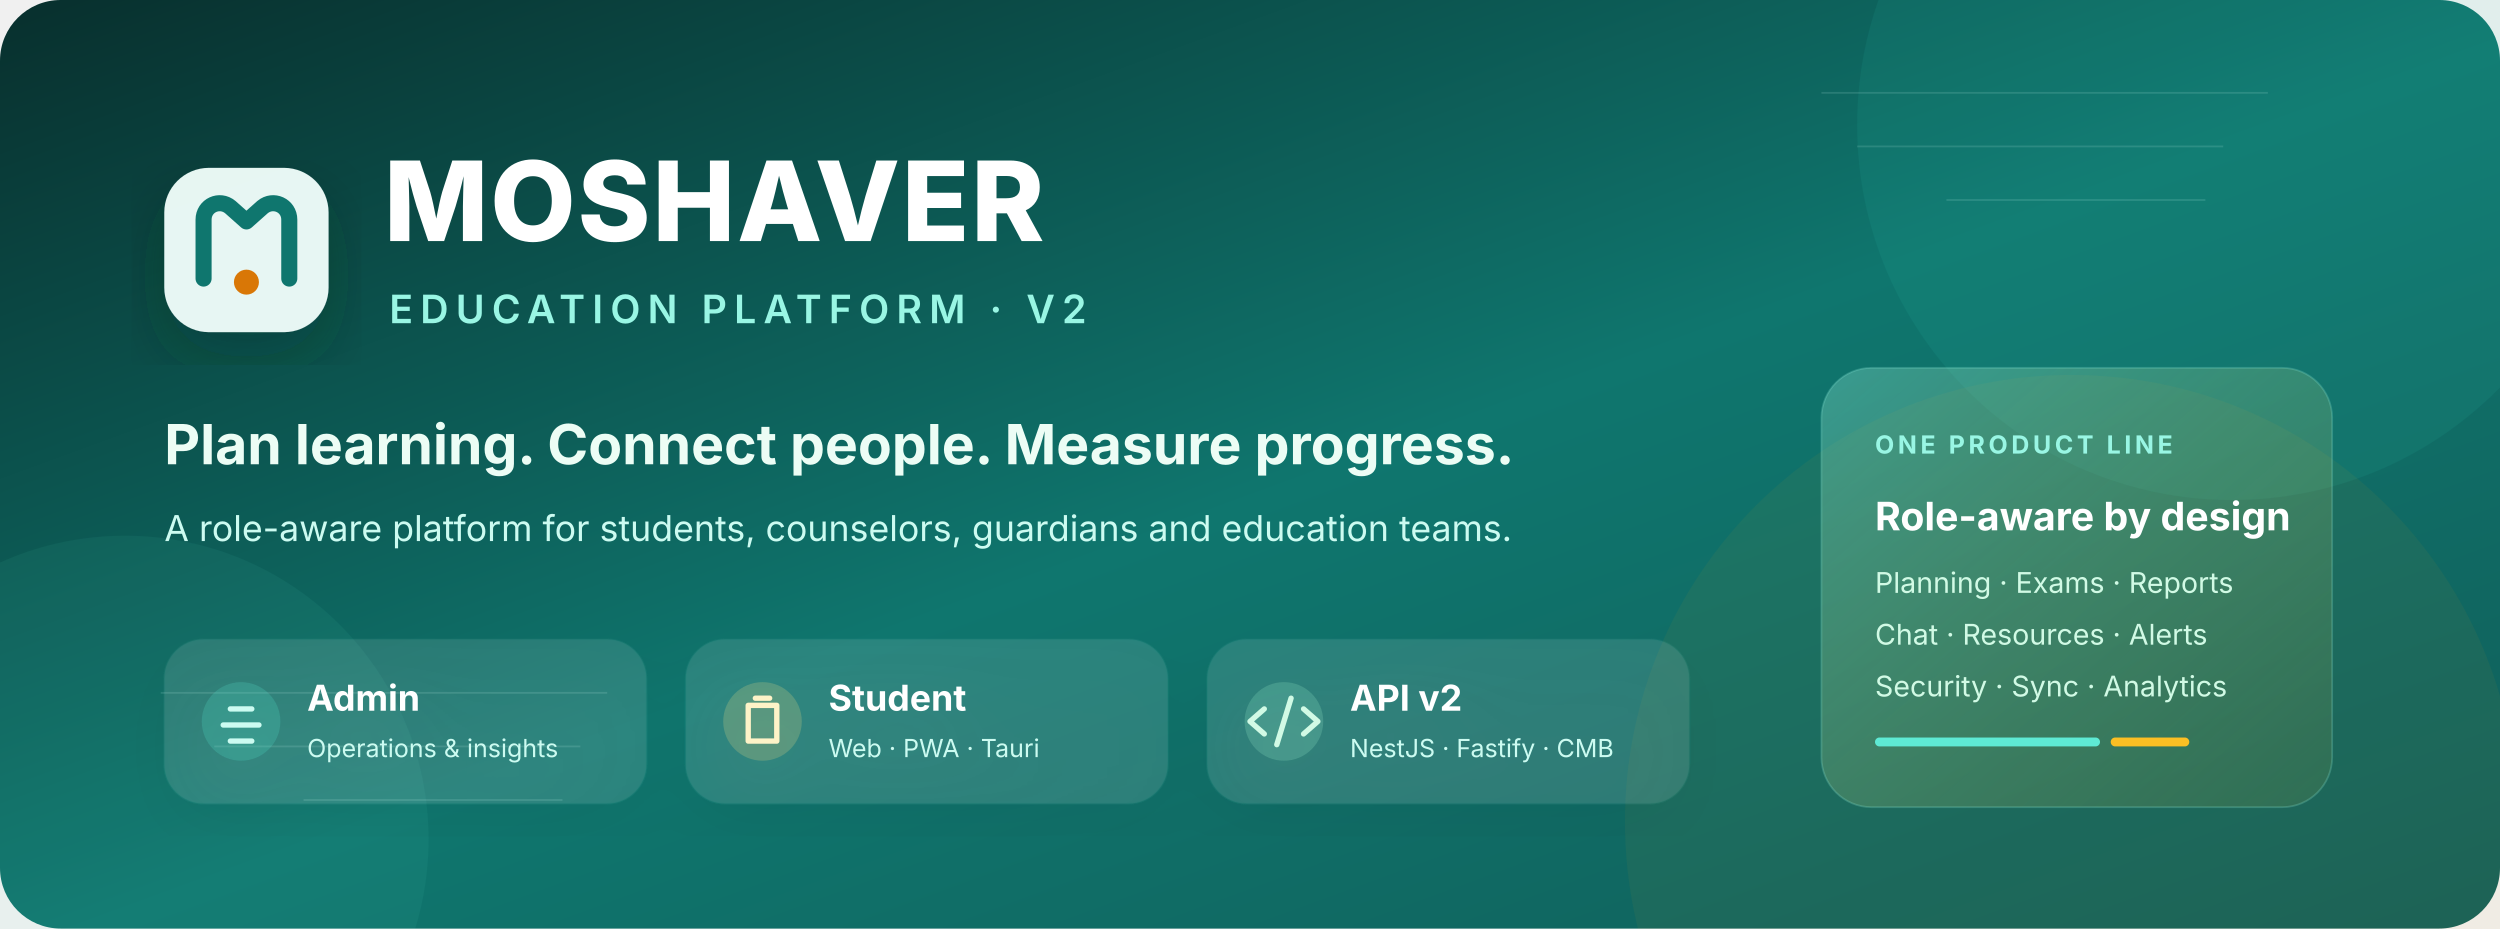
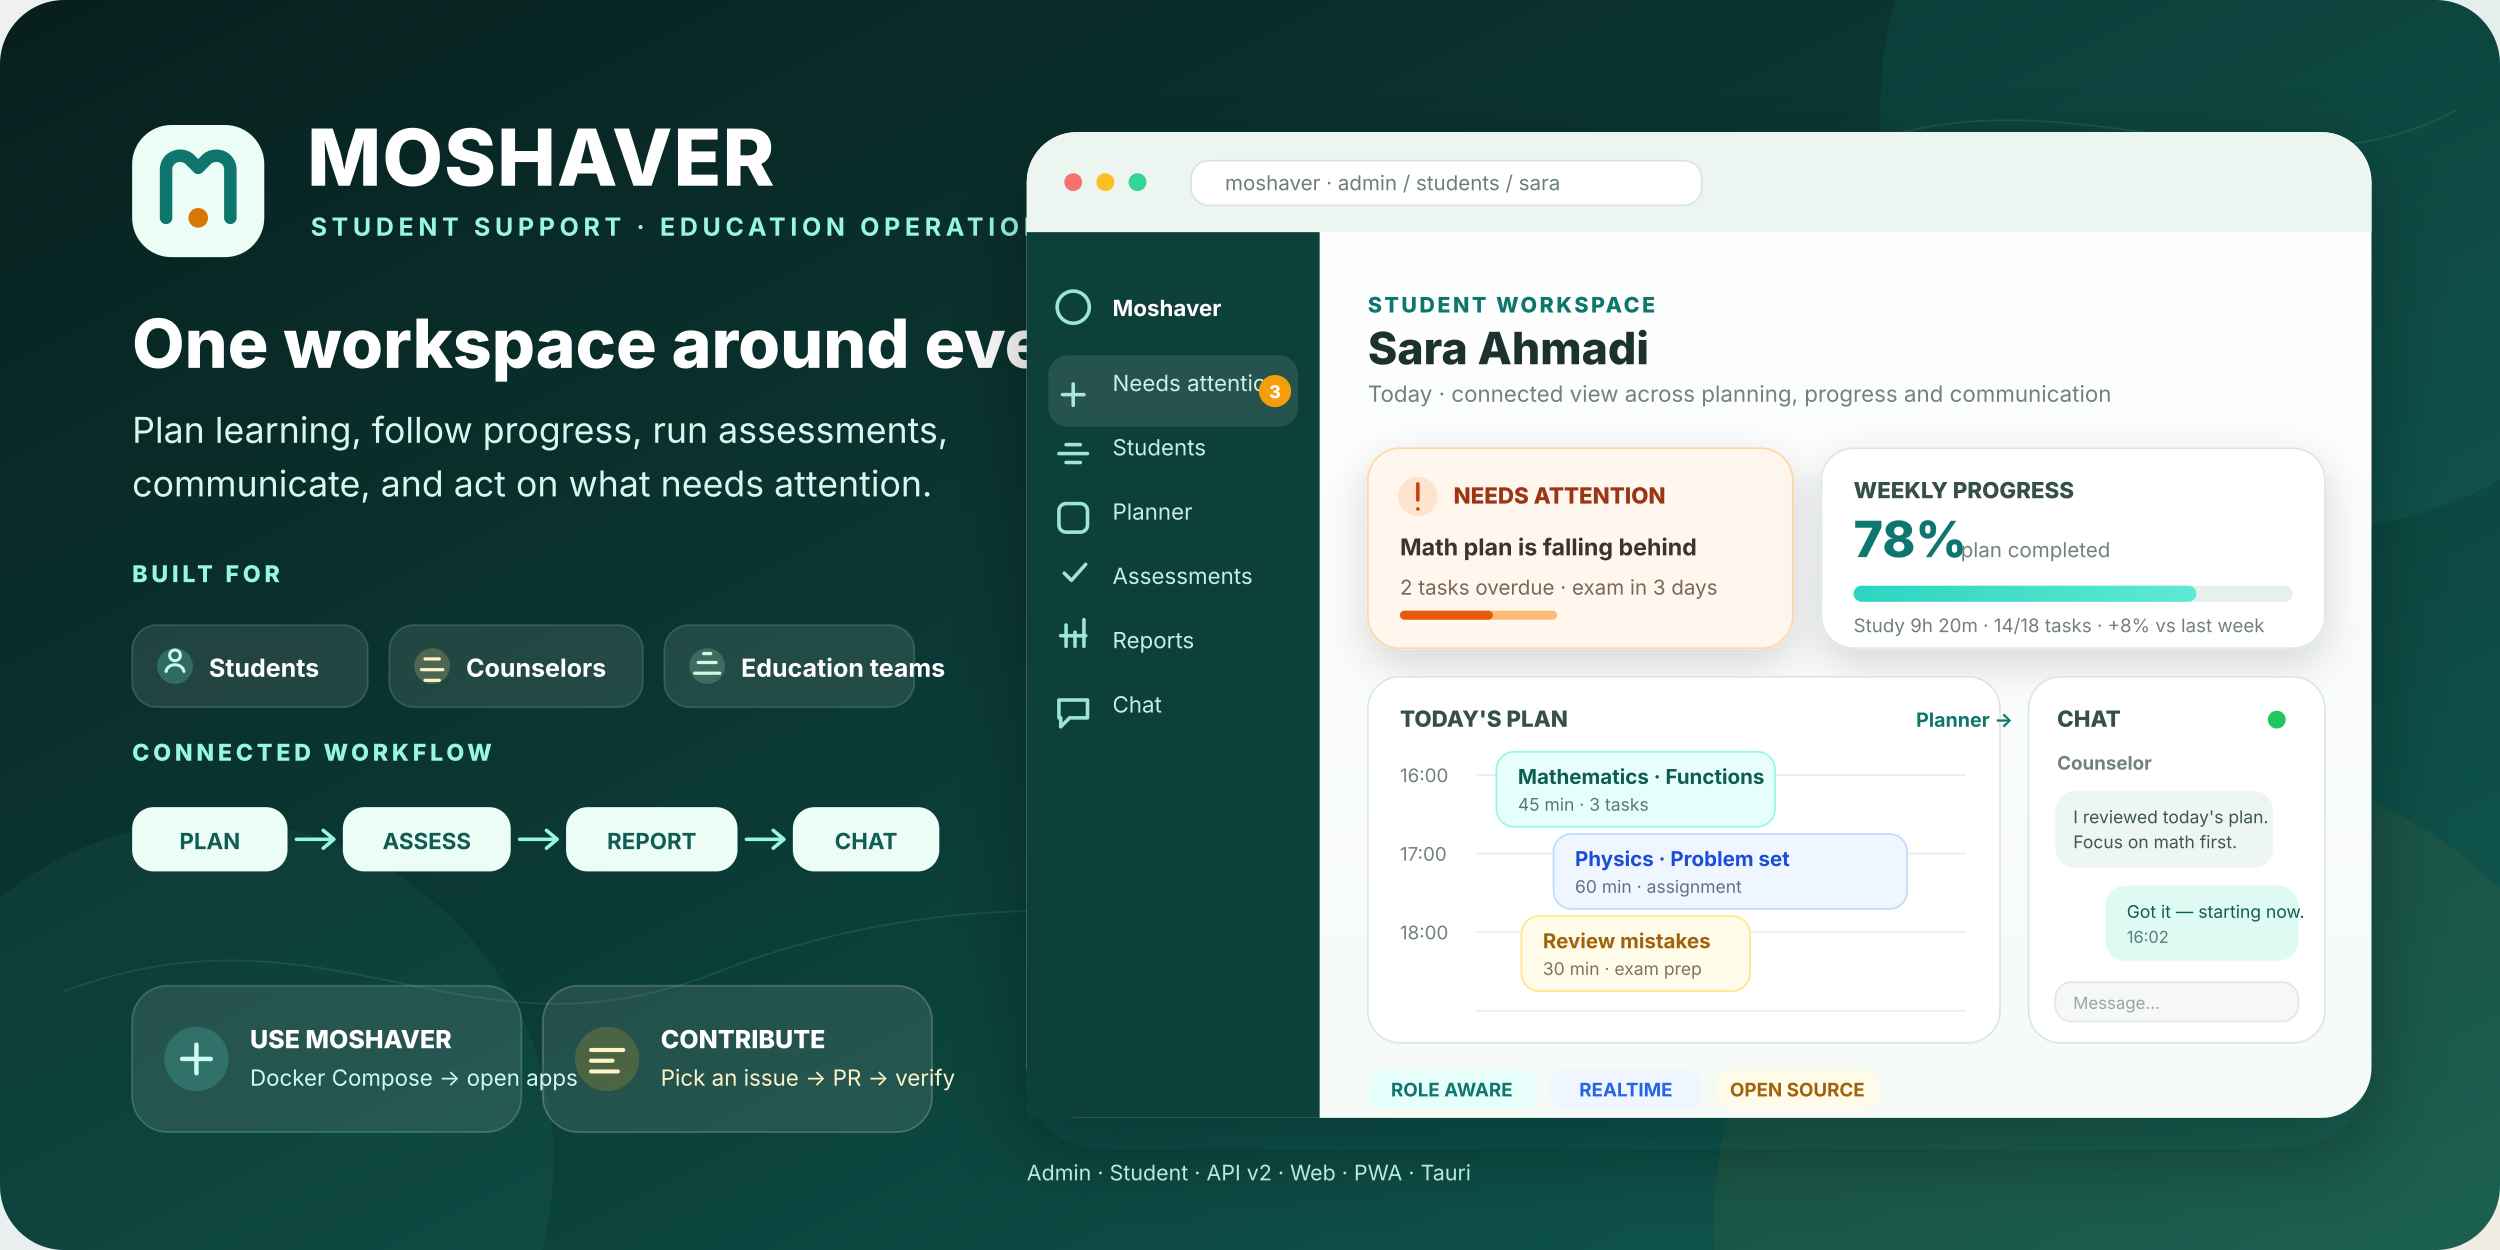
- <svg xmlns="http://www.w3.org/2000/svg" width="1400" height="520" viewBox="0 0 1400 520" role="img" aria-labelledby="title desc">
+ <svg xmlns="http://www.w3.org/2000/svg" width="1400" height="700" viewBox="0 0 1400 700" role="img" aria-labelledby="title desc">
  <defs>
    <linearGradient id="bg" x1="0" y1="0" x2="1" y2="1">
-       <stop offset="0%" stop-color="#082f2d" />
-       <stop offset="52%" stop-color="#0f766e" />
-       <stop offset="100%" stop-color="#115e59" />
+       <stop offset="0%" stop-color="#071f1d" />
+       <stop offset="48%" stop-color="#0b3a35" />
+       <stop offset="100%" stop-color="#0f5d54" />
    </linearGradient>
-     <linearGradient id="glow" x1="0" y1="0" x2="1" y2="1">
-       <stop offset="0%" stop-color="#99f6e4" stop-opacity="0.30" />
-       <stop offset="100%" stop-color="#fbbf24" stop-opacity="0.08" />
+     <linearGradient id="panel" x1="0" y1="0" x2="0" y2="1">
+       <stop offset="0%" stop-color="#ffffff" />
+       <stop offset="100%" stop-color="#f5faf7" />
    </linearGradient>
-     <filter id="shadow" x="-20%" y="-20%" width="140%" height="140%">
-       <feDropShadow dx="0" dy="14" stdDeviation="18" flood-color="#022c22" flood-opacity="0.28" />
+     <linearGradient id="accent" x1="0" y1="0" x2="1" y2="0">
+       <stop offset="0%" stop-color="#2dd4bf" />
+       <stop offset="100%" stop-color="#5eead4" />
+     </linearGradient>
+     <filter id="shadow" x="-20%" y="-20%" width="140%" height="160%">
+       <feDropShadow dx="0" dy="18" stdDeviation="22" flood-color="#021816" flood-opacity="0.32" />
+     </filter>
+     <filter id="softShadow" x="-20%" y="-20%" width="140%" height="160%">
+       <feDropShadow dx="0" dy="8" stdDeviation="12" flood-color="#021816" flood-opacity="0.15" />
    </filter>
  </defs>
-   <rect width="1400" height="520" rx="34" fill="url(#bg)" />
-   <circle cx="1250" cy="70" r="210" fill="#2dd4bf" opacity="0.08" />
-   <circle cx="1160" cy="460" r="250" fill="#f59e0b" opacity="0.055" />
-   <circle cx="70" cy="470" r="170" fill="#5eead4" opacity="0.06" />
-   <g opacity="0.14" stroke="#ccfbf1" fill="none">
-     <path d="M1020 52h250M1040 82h205M1090 112h145" />
-     <path d="M90 388h250M120 418h205M170 448h145" />
-   </g>
-   <g transform="translate(92 94)">
-     <rect x="0" y="0" width="92" height="92" rx="25" fill="#f0fdfa" opacity="0.96" filter="url(#shadow)" />
-     <path d="M22 62V29c0-8 9-12 15-7l9 8 9-8c6-5 15-1 15 7v33" fill="none" stroke="#0f766e" stroke-width="9" stroke-linecap="round" stroke-linejoin="round" />
-     <circle cx="46" cy="64" r="7" fill="#d97706" />
-   </g>
-   <text x="215" y="135" font-family="Inter, ui-sans-serif, system-ui, -apple-system, BlinkMacSystemFont, Segoe UI, sans-serif" font-size="62" font-weight="800" fill="#ffffff" letter-spacing="1">MOSHAVER</text>
-   <text x="218" y="181" font-family="Inter, ui-sans-serif, system-ui, -apple-system, BlinkMacSystemFont, Segoe UI, sans-serif" font-size="22" font-weight="600" fill="#99f6e4" letter-spacing="4">EDUCATION PLATFORM · V2</text>
-   <text x="92" y="260" font-family="Inter, ui-sans-serif, system-ui, -apple-system, BlinkMacSystemFont, Segoe UI, sans-serif" font-size="31" font-weight="650" fill="#ecfdf5">Plan learning. Connect people. Measure progress.</text>
-   <text x="92" y="303" font-family="Inter, ui-sans-serif, system-ui, -apple-system, BlinkMacSystemFont, Segoe UI, sans-serif" font-size="20" fill="#ccfbf1">A role-aware platform for students, counselors, guardians and education teams.</text>
-   <g transform="translate(92 358)" filter="url(#shadow)">
-     <rect x="0" y="0" width="270" height="92" rx="22" fill="#ffffff" opacity="0.11" stroke="#99f6e4" stroke-opacity="0.34" />
-     <circle cx="43" cy="46" r="22" fill="#5eead4" opacity="0.20" />
-     <path d="M33 48h20M37 39h12M37 57h12" stroke="#ccfbf1" stroke-width="3" stroke-linecap="round" />
-     <text x="80" y="40" font-family="Inter, ui-sans-serif, system-ui, sans-serif" font-size="20" font-weight="700" fill="#fff">Admin</text>
-     <text x="80" y="66" font-family="Inter, ui-sans-serif, system-ui, sans-serif" font-size="14" fill="#ccfbf1">Operations &amp; insights</text>
-     <rect x="292" y="0" width="270" height="92" rx="22" fill="#ffffff" opacity="0.11" stroke="#99f6e4" stroke-opacity="0.34" />
-     <circle cx="335" cy="46" r="22" fill="#fde68a" opacity="0.20" />
-     <path d="M327 37h16v20h-16zM331 33h8" stroke="#fef3c7" stroke-width="3" fill="none" stroke-linecap="round" stroke-linejoin="round" />
-     <text x="372" y="40" font-family="Inter, ui-sans-serif, system-ui, sans-serif" font-size="20" font-weight="700" fill="#fff">Student</text>
-     <text x="372" y="66" font-family="Inter, ui-sans-serif, system-ui, sans-serif" font-size="14" fill="#ccfbf1">Web · PWA · Tauri</text>
-     <rect x="584" y="0" width="270" height="92" rx="22" fill="#ffffff" opacity="0.11" stroke="#99f6e4" stroke-opacity="0.34" />
-     <circle cx="627" cy="46" r="22" fill="#a7f3d0" opacity="0.20" />
-     <path d="M616 39l-8 7 8 7M638 39l8 7-8 7M631 33l-8 26" stroke="#d1fae5" stroke-width="3" fill="none" stroke-linecap="round" stroke-linejoin="round" />
-     <text x="664" y="40" font-family="Inter, ui-sans-serif, system-ui, sans-serif" font-size="20" font-weight="700" fill="#fff">API v2</text>
-     <text x="664" y="66" font-family="Inter, ui-sans-serif, system-ui, sans-serif" font-size="14" fill="#ccfbf1">NestJS · Fastify · CMB</text>
-   </g>
-   <g transform="translate(1020 206)">
-     <rect x="0" y="0" width="286" height="246" rx="28" fill="url(#glow)" stroke="#99f6e4" stroke-opacity="0.22" />
-     <text x="30" y="48" font-family="Inter, ui-sans-serif, system-ui, sans-serif" font-size="14" font-weight="700" fill="#99f6e4" letter-spacing="2">ONE PRODUCT LINE</text>
-     <text x="30" y="91" font-family="Inter, ui-sans-serif, system-ui, sans-serif" font-size="22" font-weight="700" fill="#ffffff">Role-aware by design</text>
-     <text x="30" y="126" font-family="Inter, ui-sans-serif, system-ui, sans-serif" font-size="16" fill="#d1fae5">Planning · Exams · Reports</text>
-     <text x="30" y="155" font-family="Inter, ui-sans-serif, system-ui, sans-serif" font-size="16" fill="#d1fae5">Chat · Resources · Alerts</text>
-     <text x="30" y="184" font-family="Inter, ui-sans-serif, system-ui, sans-serif" font-size="16" fill="#d1fae5">Security · Sync · Analytics</text>
-     <rect x="30" y="207" width="126" height="5" rx="2.5" fill="#5eead4" />
-     <rect x="162" y="207" width="44" height="5" rx="2.5" fill="#fbbf24" />
-   </g>
+   <rect width="1400" height="700" rx="36" fill="url(#bg)" />
+   <circle cx="1288" cy="62" r="235" fill="#2dd4bf" opacity="0.07" />
+   <circle cx="1220" cy="685" r="260" fill="#f59e0b" opacity="0.055" />
+   <circle cx="120" cy="650" r="190" fill="#5eead4" opacity="0.05" />
+   <g stroke="#99f6e4" stroke-opacity="0.10" fill="none">
+     <path d="M36 555 C185 500 260 600 400 545 S690 505 790 555" />
+     <path d="M1040 82 C1160 36 1270 118 1375 62" />
+   </g>
+   <g transform="translate(74 70)">
+     <rect x="0" y="0" width="74" height="74" rx="22" fill="#ecfdf5" />
+     <path d="M19 52V25c0-7 8-10 13-6l5 5 5-5c5-4 13-1 13 6v27" fill="none" stroke="#0f766e" stroke-width="7" stroke-linecap="round" stroke-linejoin="round" />
+     <circle cx="37" cy="52" r="5.5" fill="#d97706" />
+     <text x="98" y="34" font-family="Inter, ui-sans-serif, system-ui, -apple-system, Segoe UI, sans-serif" font-size="44" font-weight="800" fill="#ffffff" letter-spacing="0.6">MOSHAVER</text>
+     <text x="100" y="62" font-family="Inter, ui-sans-serif, system-ui, sans-serif" font-size="14" font-weight="700" fill="#99f6e4" letter-spacing="2.6">STUDENT SUPPORT · EDUCATION OPERATIONS</text>
+   </g>
+   <text x="74" y="206" font-family="Inter, ui-sans-serif, system-ui, -apple-system, Segoe UI, sans-serif" font-size="38" font-weight="760" fill="#ffffff">
+     One workspace around every student.
+   </text>
+   <text x="74" y="248" font-family="Inter, ui-sans-serif, system-ui, sans-serif" font-size="20" fill="#d7f7f0">
+     Plan learning, follow progress, run assessments,
+   </text>
+   <text x="74" y="278" font-family="Inter, ui-sans-serif, system-ui, sans-serif" font-size="20" fill="#d7f7f0">
+     communicate, and act on what needs attention.
+   </text>
+   <g transform="translate(74 326)" font-family="Inter, ui-sans-serif, system-ui, sans-serif">
+     <text x="0" y="0" font-size="13" font-weight="800" fill="#99f6e4" letter-spacing="2.1">BUILT FOR</text>
+     <g transform="translate(0 24)">
+       <rect width="132" height="46" rx="14" fill="#ffffff" fill-opacity="0.10" stroke="#99f6e4" stroke-opacity="0.18" />
+       <circle cx="24" cy="23" r="10" fill="#5eead4" fill-opacity="0.24" />
+       <path d="M19 26c1-5 9-5 10 0M24 20a3 3 0 1 0 0-6 3 3 0 0 0 0 6z" stroke="#ccfbf1" stroke-width="1.7" fill="none" stroke-linecap="round" />
+       <text x="43" y="29" font-size="14" font-weight="650" fill="#ffffff">Students</text>
+     </g>
+     <g transform="translate(144 24)">
+       <rect width="142" height="46" rx="14" fill="#ffffff" fill-opacity="0.10" stroke="#99f6e4" stroke-opacity="0.18" />
+       <circle cx="24" cy="23" r="10" fill="#fde68a" fill-opacity="0.20" />
+       <path d="M18 25h12M20 19h8M20 31h8" stroke="#fef3c7" stroke-width="1.8" stroke-linecap="round" />
+       <text x="43" y="29" font-size="14" font-weight="650" fill="#ffffff">Counselors</text>
+     </g>
+     <g transform="translate(298 24)">
+       <rect width="140" height="46" rx="14" fill="#ffffff" fill-opacity="0.10" stroke="#99f6e4" stroke-opacity="0.18" />
+       <circle cx="24" cy="23" r="10" fill="#a7f3d0" fill-opacity="0.20" />
+       <path d="M17 27h14M19 21h10M22 16h4" stroke="#d1fae5" stroke-width="1.8" stroke-linecap="round" />
+       <text x="43" y="29" font-size="14" font-weight="650" fill="#ffffff">Education teams</text>
+     </g>
+   </g>
+   <g transform="translate(74 426)" font-family="Inter, ui-sans-serif, system-ui, sans-serif">
+     <text x="0" y="0" font-size="13" font-weight="800" fill="#99f6e4" letter-spacing="2.1">CONNECTED WORKFLOW</text>
+     <g transform="translate(0 26)">
+       <rect width="87" height="36" rx="12" fill="#ecfdf5" />
+       <text x="43.5" y="23.5" text-anchor="middle" font-size="12.5" font-weight="750" fill="#0f5d54">PLAN</text>
+       <path d="M92 18h21m-6-5 6 5-6 5" stroke="#99f6e4" stroke-width="2" fill="none" stroke-linecap="round" stroke-linejoin="round" />
+     </g>
+     <g transform="translate(118 26)">
+       <rect width="94" height="36" rx="12" fill="#ecfdf5" />
+       <text x="47" y="23.5" text-anchor="middle" font-size="12.5" font-weight="750" fill="#0f5d54">ASSESS</text>
+       <path d="M99 18h21m-6-5 6 5-6 5" stroke="#99f6e4" stroke-width="2" fill="none" stroke-linecap="round" stroke-linejoin="round" />
+     </g>
+     <g transform="translate(243 26)">
+       <rect width="96" height="36" rx="12" fill="#ecfdf5" />
+       <text x="48" y="23.5" text-anchor="middle" font-size="12.5" font-weight="750" fill="#0f5d54">REPORT</text>
+       <path d="M101 18h21m-6-5 6 5-6 5" stroke="#99f6e4" stroke-width="2" fill="none" stroke-linecap="round" stroke-linejoin="round" />
+     </g>
+     <g transform="translate(370 26)">
+       <rect width="82" height="36" rx="12" fill="#ecfdf5" />
+       <text x="41" y="23.5" text-anchor="middle" font-size="12.5" font-weight="750" fill="#0f5d54">CHAT</text>
+     </g>
+   </g>
+   <g transform="translate(74 552)" font-family="Inter, ui-sans-serif, system-ui, sans-serif">
+     <rect width="218" height="82" rx="20" fill="#ffffff" fill-opacity="0.10" stroke="#99f6e4" stroke-opacity="0.22" />
+     <circle cx="36" cy="41" r="18" fill="#5eead4" fill-opacity="0.20" />
+     <path d="M28 41h16M36 33v16" stroke="#ccfbf1" stroke-width="2.5" stroke-linecap="round" />
+     <text x="66" y="35" font-size="14" font-weight="800" fill="#ffffff">USE MOSHAVER</text>
+     <text x="66" y="56" font-size="12.5" fill="#ccfbf1">Docker Compose → open apps</text>
+     <g transform="translate(230 0)">
+       <rect width="218" height="82" rx="20" fill="#ffffff" fill-opacity="0.10" stroke="#fef3c7" stroke-opacity="0.22" />
+       <circle cx="36" cy="41" r="18" fill="#fbbf24" fill-opacity="0.18" />
+       <path d="M27 36h18M27 42h12M27 48h15" stroke="#fef3c7" stroke-width="2.3" stroke-linecap="round" />
+       <text x="66" y="35" font-size="14" font-weight="800" fill="#ffffff">CONTRIBUTE</text>
+       <text x="66" y="56" font-size="12.5" fill="#fef3c7">Pick an issue → PR → verify</text>
+     </g>
+   </g>
+   <g transform="translate(575 74)" filter="url(#shadow)" font-family="Inter, ui-sans-serif, system-ui, -apple-system, Segoe UI, sans-serif">
+     <rect width="753" height="552" rx="28" fill="url(#panel)" />
+     <rect width="753" height="56" rx="28" fill="#edf5f1" />
+     <rect y="28" width="753" height="28" fill="#edf5f1" />
+     <circle cx="26" cy="28" r="5" fill="#f87171" />
+     <circle cx="44" cy="28" r="5" fill="#fbbf24" />
+     <circle cx="62" cy="28" r="5" fill="#34d399" />
+     <rect x="92" y="16" width="286" height="25" rx="10" fill="#ffffff" stroke="#d9e6df" />
+     <text x="111" y="32.5" font-size="11.5" fill="#6b7f77">moshaver · admin / students / sara</text>
+     <rect x="0" y="56" width="164" height="496" fill="#0f3f3a" />
+     <g fill="#c8eee5" font-size="12.5">
+       <text x="48" y="103" font-weight="700" fill="#ffffff">Moshaver</text>
+       <text x="48" y="145">Needs attention</text>
+       <text x="48" y="181">Students</text>
+       <text x="48" y="217">Planner</text>
+       <text x="48" y="253">Assessments</text>
+       <text x="48" y="289">Reports</text>
+       <text x="48" y="325">Chat</text>
+     </g>
+     <g stroke="#9de6d7" stroke-width="2" fill="none" stroke-linecap="round" stroke-linejoin="round">
+       <circle cx="26" cy="98" r="9" />
+       <path d="M20 147h12M26 141v12" />
+       <path d="M18 180h16M22 175h8M22 185h8" />
+       <rect x="18" y="208" width="16" height="16" rx="4" />
+       <path d="M21 247l4 4 8-9" />
+       <path d="M19 282h14M22 276v12M27 280v8M32 273v15" />
+       <path d="M18 318h16v10H24l-5 5v-5h-1z" />
+     </g>
+     <rect x="12" y="125" width="140" height="40" rx="11" fill="#ffffff" fill-opacity="0.10" />
+     <circle cx="139" cy="145" r="9" fill="#f59e0b" />
+     <text x="139" y="149" text-anchor="middle" font-size="10" font-weight="800" fill="#fff">3</text>
+     <text x="191" y="101" font-size="12" font-weight="800" fill="#0f766e" letter-spacing="1.4">STUDENT WORKSPACE</text>
+     <text x="191" y="130" font-size="25" font-weight="800" fill="#1f312e">Sara Ahmadi</text>
+     <text x="191" y="151" font-size="12.5" fill="#71817c">Today · connected view across planning, progress and communication</text>
+     <g transform="translate(191 177)" filter="url(#softShadow)">
+       <rect width="238" height="112" rx="18" fill="#fff7ed" stroke="#fed7aa" />
+       <circle cx="28" cy="27" r="11" fill="#fb923c" fill-opacity="0.18" />
+       <path d="M28 20v9M28 34h.01" stroke="#c2410c" stroke-width="2" stroke-linecap="round" />
+       <text x="48" y="31" font-size="12.5" font-weight="800" fill="#9a3412">NEEDS ATTENTION</text>
+       <text x="18" y="60" font-size="13" font-weight="700" fill="#3f312a">Math plan is falling behind</text>
+       <text x="18" y="82" font-size="11.5" fill="#7c665b">2 tasks overdue · exam in 3 days</text>
+       <rect x="18" y="91" width="88" height="5" rx="2.5" fill="#fdba74" />
+       <rect x="18" y="91" width="52" height="5" rx="2.5" fill="#ea580c" />
+     </g>
+     <g transform="translate(445 177)" filter="url(#softShadow)">
+       <rect width="282" height="112" rx="18" fill="#ffffff" stroke="#dce8e2" />
+       <text x="18" y="28" font-size="12.5" font-weight="800" fill="#34504a">WEEKLY PROGRESS</text>
+       <text x="18" y="61" font-size="28" font-weight="800" fill="#0f766e">78%</text>
+       <text x="78" y="61" font-size="11.5" fill="#71817c">plan completed</text>
+       <g transform="translate(18 77)">
+         <rect width="246" height="9" rx="4.5" fill="#e6f1ed" />
+         <rect width="192" height="9" rx="4.5" fill="url(#accent)" />
+       </g>
+       <text x="18" y="103" font-size="10.5" fill="#71817c">Study 9h 20m · 14/18 tasks · +8% vs last week</text>
+     </g>
+     <g transform="translate(191 305)">
+       <rect width="354" height="205" rx="18" fill="#ffffff" stroke="#dce8e2" />
+       <text x="18" y="28" font-size="12.5" font-weight="800" fill="#34504a">TODAY'S PLAN</text>
+       <text x="307" y="28" font-size="11" font-weight="700" fill="#0f766e">Planner →</text>
+       <g font-size="10.5" fill="#71817c">
+         <text x="18" y="59">16:00</text>
+         <text x="18" y="103">17:00</text>
+         <text x="18" y="147">18:00</text>
+       </g>
+       <g stroke="#e7efeb">
+         <path d="M61 55h274M61 99h274M61 143h274M61 187h274" />
+       </g>
+       <rect x="72" y="42" width="156" height="42" rx="10" fill="#e6fffa" stroke="#99f6e4" />
+       <text x="84" y="60" font-size="11.5" font-weight="750" fill="#0f5d54">Mathematics · Functions</text>
+       <text x="84" y="75" font-size="9.8" fill="#5c7771">45 min · 3 tasks</text>
+       <rect x="104" y="88" width="198" height="42" rx="10" fill="#eff6ff" stroke="#bfdbfe" />
+       <text x="116" y="106" font-size="11.5" font-weight="750" fill="#1d4ed8">Physics · Problem set</text>
+       <text x="116" y="121" font-size="9.8" fill="#607187">60 min · assignment</text>
+       <rect x="86" y="134" width="128" height="42" rx="10" fill="#fefce8" stroke="#fde68a" />
+       <text x="98" y="152" font-size="11.5" font-weight="750" fill="#a16207">Review mistakes</text>
+       <text x="98" y="167" font-size="9.8" fill="#81735a">30 min · exam prep</text>
+     </g>
+     <g transform="translate(561 305)">
+       <rect width="166" height="205" rx="18" fill="#ffffff" stroke="#dce8e2" />
+       <text x="16" y="28" font-size="12.5" font-weight="800" fill="#34504a">CHAT</text>
+       <circle cx="139" cy="24" r="5" fill="#22c55e" />
+       <text x="16" y="52" font-size="10.5" font-weight="700" fill="#71817c">Counselor</text>
+       <rect x="15" y="64" width="122" height="43" rx="11" fill="#eef6f2" />
+       <text x="25" y="82" font-size="9.8" fill="#3e5852">I reviewed today's plan.</text>
+       <text x="25" y="96" font-size="9.8" fill="#3e5852">Focus on math first.</text>
+       <rect x="43" y="117" width="108" height="42" rx="11" fill="#dffaf3" />
+       <text x="55" y="135" font-size="9.8" fill="#0f5d54">Got it — starting now.</text>
+       <text x="55" y="149" font-size="9.2" fill="#578078">16:02</text>
+       <rect x="15" y="171" width="136" height="22" rx="9" fill="#f5f8f7" stroke="#e1e9e5" />
+       <text x="25" y="186" font-size="9.4" fill="#98a6a1">Message…</text>
+     </g>
+     <g transform="translate(191 525)" font-size="10.5" font-weight="700">
+       <rect width="94" height="22" rx="8" fill="#e6fffa" />
+       <text x="47" y="15" text-anchor="middle" fill="#0f766e">ROLE AWARE</text>
+       <rect x="102" width="85" height="22" rx="8" fill="#eff6ff" />
+       <text x="144.5" y="15" text-anchor="middle" fill="#2563eb">REALTIME</text>
+       <rect x="195" width="91" height="22" rx="8" fill="#fefce8" />
+       <text x="240.5" y="15" text-anchor="middle" fill="#a16207">OPEN SOURCE</text>
+     </g>
+   </g>
+   <text x="575" y="661" font-family="Inter, ui-sans-serif, system-ui, sans-serif" font-size="12" fill="#b9e9df">
+     Admin · Student · API v2 · Web · PWA · Tauri
+   </text>
</svg>
